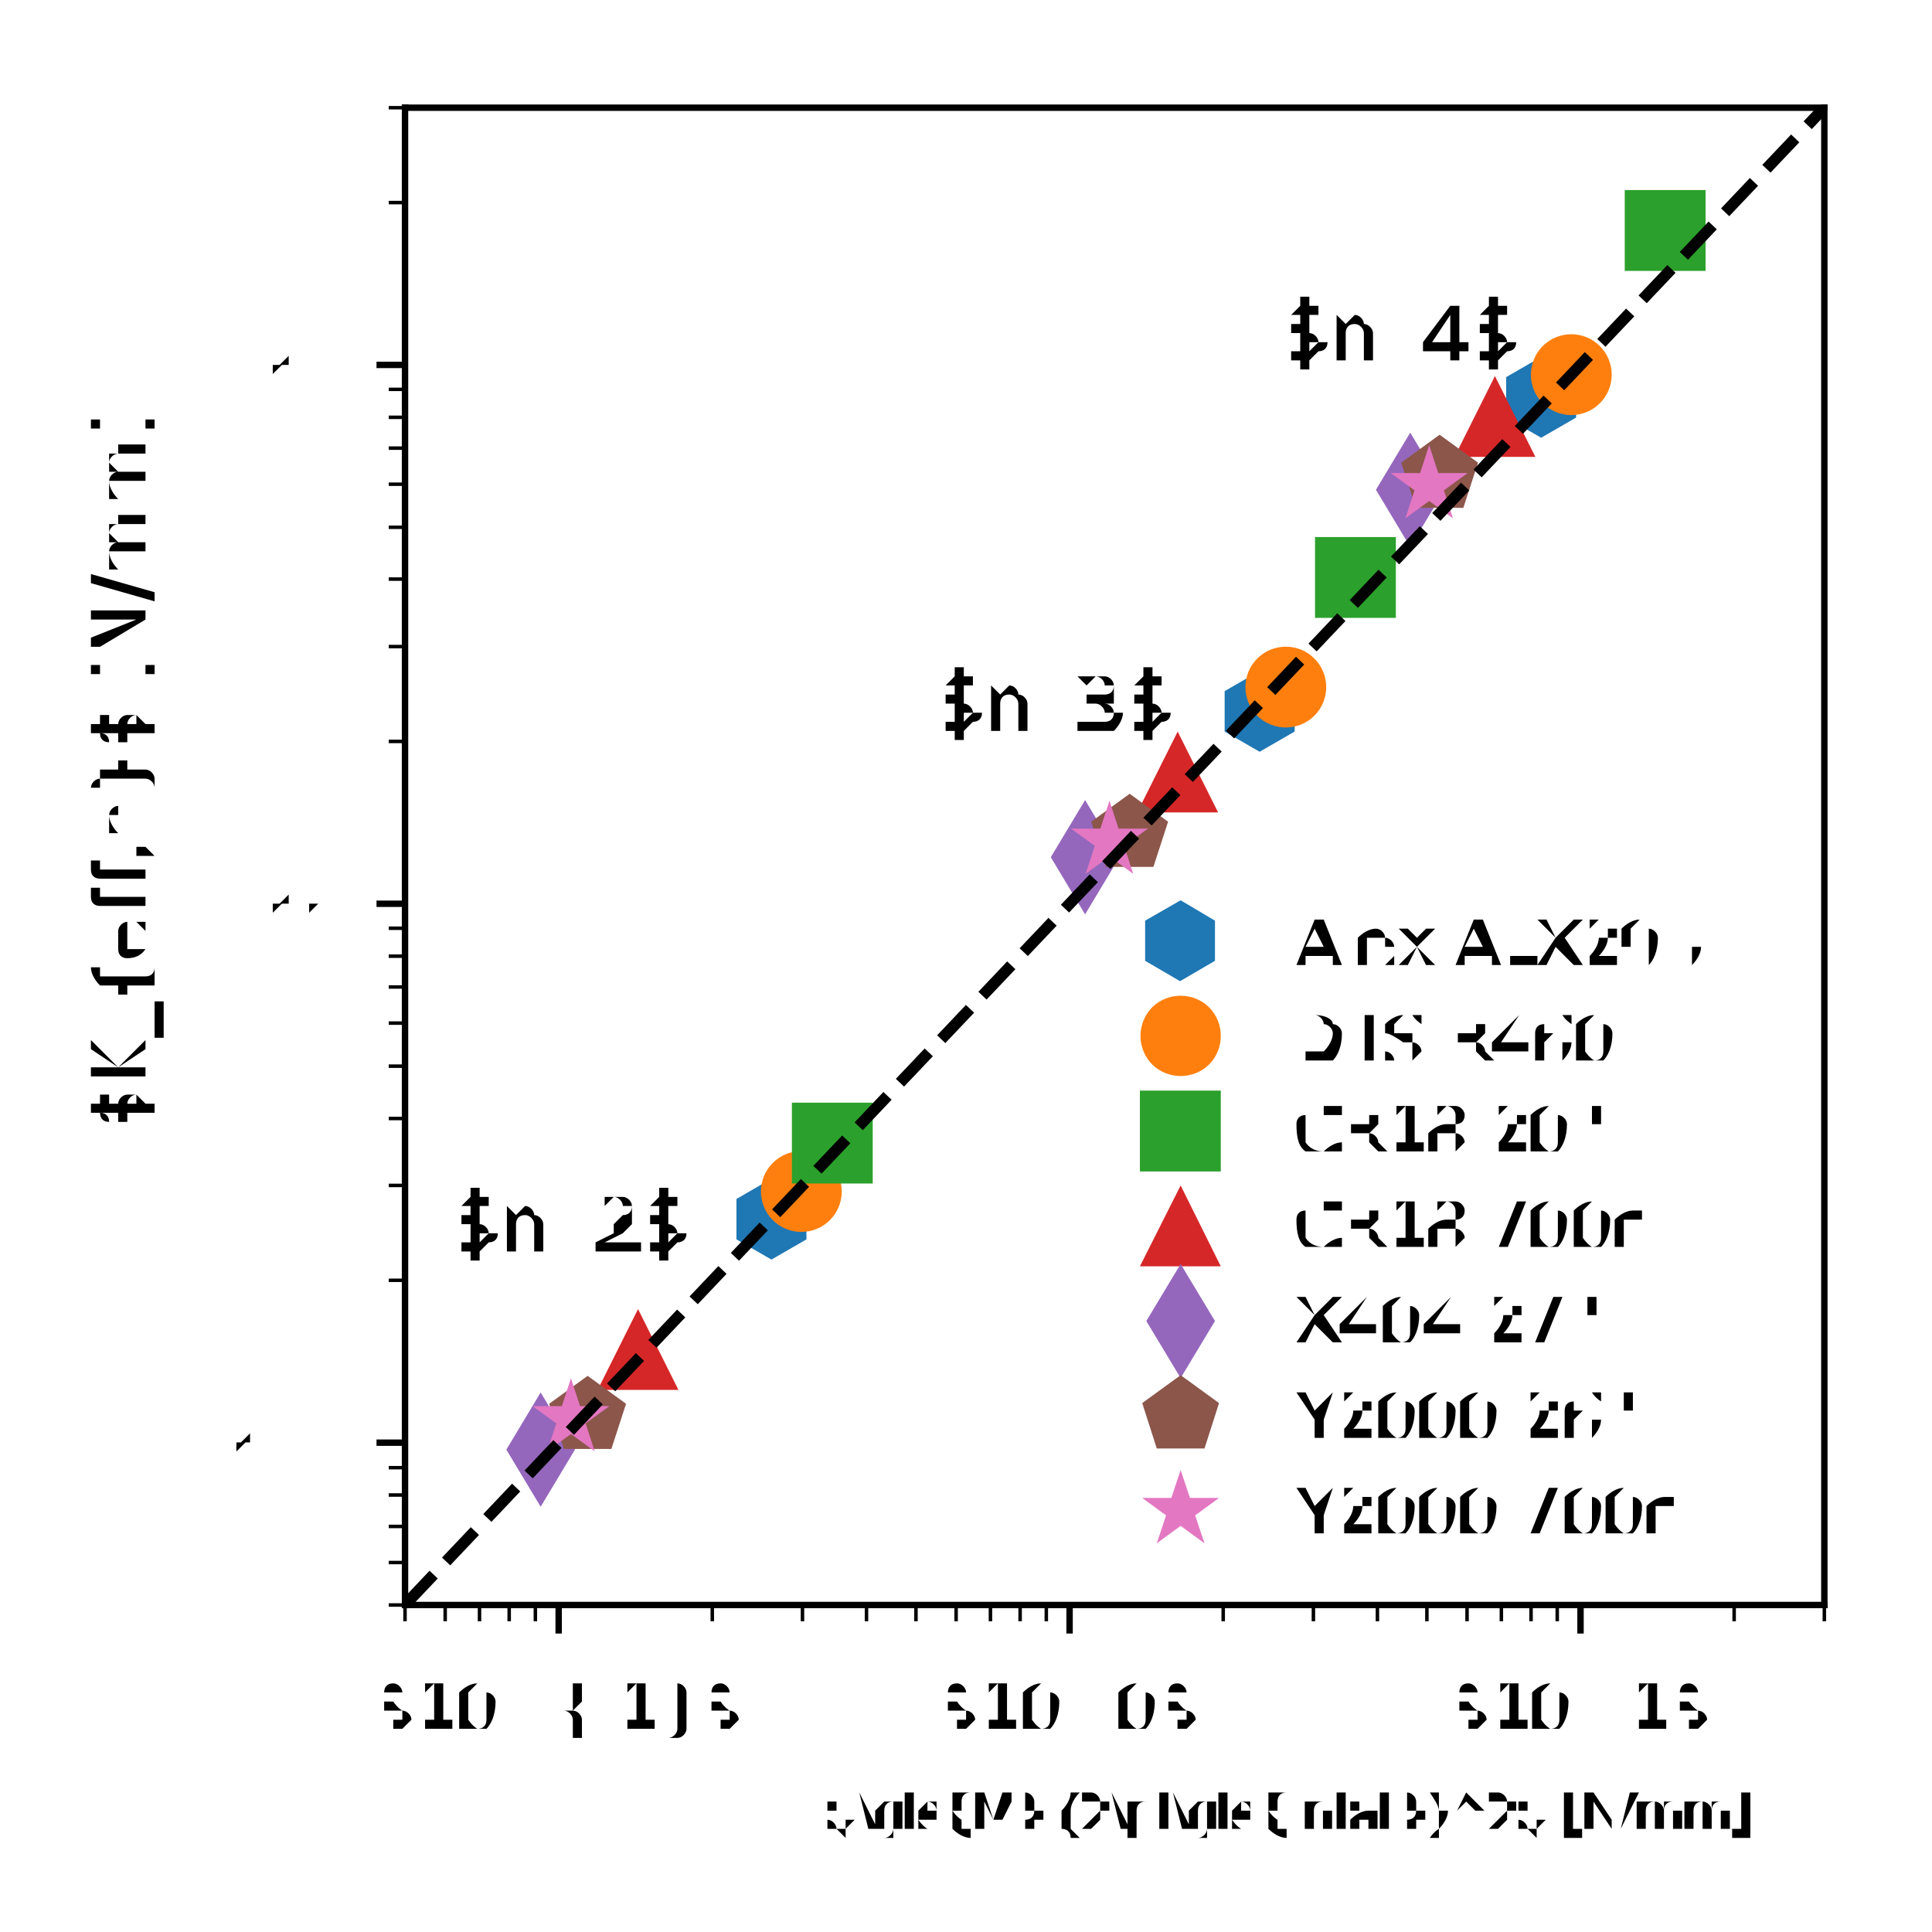
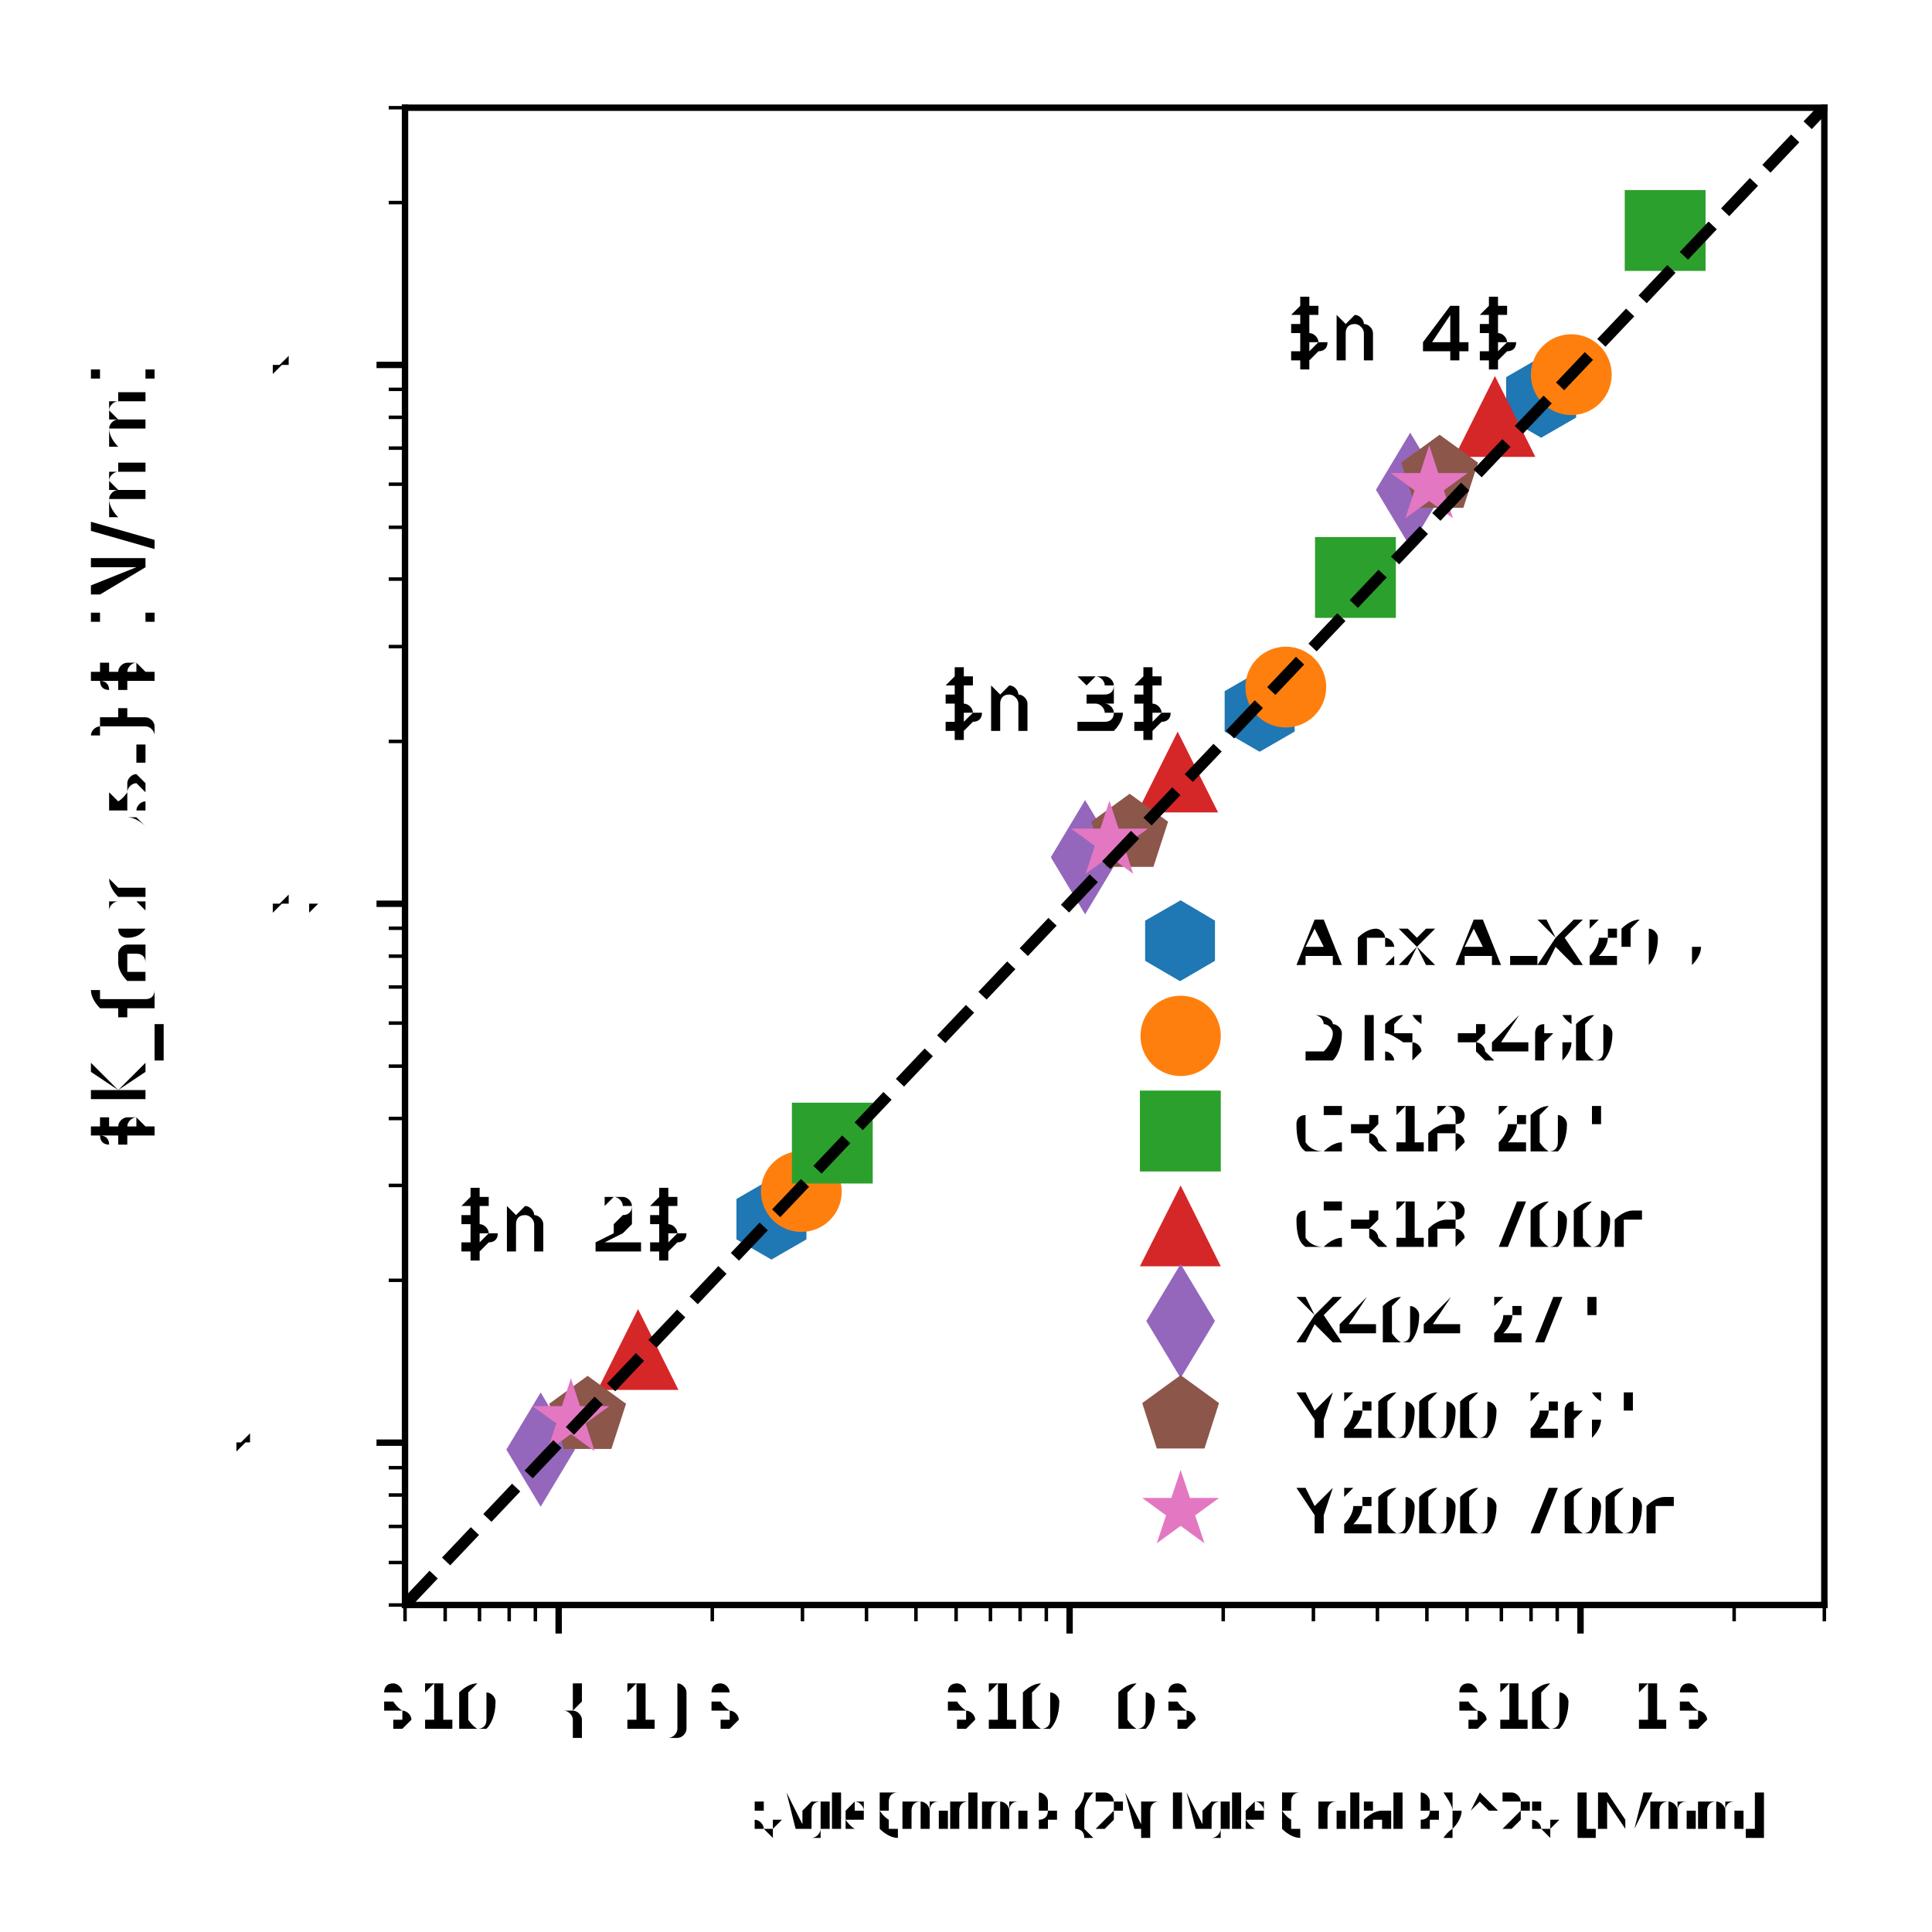
<svg xmlns="http://www.w3.org/2000/svg" width="3.32in" height="3.32in" viewBox="0 0 3.32 3.32" version="1.1" id="svg2969">
  <defs id="defs2963">
    <clipPath clipPathUnits="userSpaceOnUse" id="clipPath1582">
      <path d="M 50.09,40.46 H 225.72 V 225.72 H 50.09 Z" id="path1580" />
    </clipPath>
    <clipPath clipPathUnits="userSpaceOnUse" id="clipPath1538">
      <path d="M 50.09,40.46 H 225.72 V 225.72 H 50.09 Z" id="path1536" />
    </clipPath>
    <clipPath clipPathUnits="userSpaceOnUse" id="clipPath1548">
      <path d="M -4.755,-4.045 H 4.755 V 5 h -9.511 z" id="path1546" />
    </clipPath>
    <clipPath clipPathUnits="userSpaceOnUse" id="clipPath1560">
      <path d="M -4.755,-4.045 H 4.755 V 5 h -9.511 z" id="path1558" />
    </clipPath>
    <clipPath clipPathUnits="userSpaceOnUse" id="clipPath1572">
      <path d="M -4.755,-4.045 H 4.755 V 5 h -9.511 z" id="path1570" />
    </clipPath>
    <clipPath clipPathUnits="userSpaceOnUse" id="clipPath1494">
      <path d="M 50.09,40.46 H 225.72 V 225.72 H 50.09 Z" id="path1492" />
    </clipPath>
    <clipPath clipPathUnits="userSpaceOnUse" id="clipPath1504">
      <path d="M -4.755,-4.045 H 4.755 V 5 h -9.511 z" id="path1502" />
    </clipPath>
    <clipPath clipPathUnits="userSpaceOnUse" id="clipPath1516">
      <path d="M -4.755,-4.045 H 4.755 V 5 h -9.511 z" id="path1514" />
    </clipPath>
    <clipPath clipPathUnits="userSpaceOnUse" id="clipPath1528">
      <path d="M -4.755,-4.045 H 4.755 V 5 h -9.511 z" id="path1526" />
    </clipPath>
    <clipPath clipPathUnits="userSpaceOnUse" id="clipPath1450">
      <path d="M 50.09,40.46 H 225.72 V 225.72 H 50.09 Z" id="path1448" />
    </clipPath>
    <clipPath clipPathUnits="userSpaceOnUse" id="clipPath1460">
      <path d="M -4.243,-7.071 H 4.243 V 7.071 h -8.485 z" id="path1458" />
    </clipPath>
    <clipPath clipPathUnits="userSpaceOnUse" id="clipPath1472">
      <path d="M -4.243,-7.071 H 4.243 V 7.071 h -8.485 z" id="path1470" />
    </clipPath>
    <clipPath clipPathUnits="userSpaceOnUse" id="clipPath1484">
      <path d="M -4.243,-7.071 H 4.243 V 7.071 h -8.485 z" id="path1482" />
    </clipPath>
    <clipPath clipPathUnits="userSpaceOnUse" id="clipPath1406">
      <path d="M 50.09,40.46 H 225.72 V 225.72 H 50.09 Z" id="path1404" />
    </clipPath>
    <clipPath clipPathUnits="userSpaceOnUse" id="clipPath1416">
      <path d="M -5,-5 H 5 V 5 H -5 Z" id="path1414" />
    </clipPath>
    <clipPath clipPathUnits="userSpaceOnUse" id="clipPath1428">
      <path d="M -5,-5 H 5 V 5 H -5 Z" id="path1426" />
    </clipPath>
    <clipPath clipPathUnits="userSpaceOnUse" id="clipPath1440">
      <path d="M -5,-5 H 5 V 5 H -5 Z" id="path1438" />
    </clipPath>
    <clipPath clipPathUnits="userSpaceOnUse" id="clipPath1362">
      <path d="M 50.09,40.46 H 225.72 V 225.72 H 50.09 Z" id="path1360" />
    </clipPath>
    <clipPath clipPathUnits="userSpaceOnUse" id="clipPath1372">
      <path d="M -5,-5 H 5 V 5 H -5 Z" id="path1370" />
    </clipPath>
    <clipPath clipPathUnits="userSpaceOnUse" id="clipPath1384">
      <path d="M -5,-5 H 5 V 5 H -5 Z" id="path1382" />
    </clipPath>
    <clipPath clipPathUnits="userSpaceOnUse" id="clipPath1396">
      <path d="M -5,-5 H 5 V 5 H -5 Z" id="path1394" />
    </clipPath>
    <clipPath clipPathUnits="userSpaceOnUse" id="clipPath1318">
      <path d="M 50.09,40.46 H 225.72 V 225.72 H 50.09 Z" id="path1316" />
    </clipPath>
    <clipPath clipPathUnits="userSpaceOnUse" id="clipPath1328">
      <path d="M -5,-5 H 5 V 5 H -5 Z" id="path1326" />
    </clipPath>
    <clipPath clipPathUnits="userSpaceOnUse" id="clipPath1340">
      <path d="M -5,-5 H 5 V 5 H -5 Z" id="path1338" />
    </clipPath>
    <clipPath clipPathUnits="userSpaceOnUse" id="clipPath1352">
      <path d="M -5,-5 H 5 V 5 H -5 Z" id="path1350" />
    </clipPath>
    <clipPath clipPathUnits="userSpaceOnUse" id="clipPath1274">
      <path d="M 50.09,40.46 H 225.72 V 225.72 H 50.09 Z" id="path1272" />
    </clipPath>
    <clipPath clipPathUnits="userSpaceOnUse" id="clipPath1284">
      <path d="M -4.33,-5 H 4.33 V 5 h -8.66 z" id="path1282" />
    </clipPath>
    <clipPath clipPathUnits="userSpaceOnUse" id="clipPath1296">
      <path d="M -4.33,-5 H 4.33 V 5 h -8.66 z" id="path1294" />
    </clipPath>
    <clipPath clipPathUnits="userSpaceOnUse" id="clipPath1308">
      <path d="M -4.33,-5 H 4.33 V 5 h -8.66 z" id="path1306" />
    </clipPath>
  </defs>
  <g id="layer1" transform="translate(0,-8.372913)">
    <path d="M 0,11.693 H 3.32 V 8.373 H 0 Z" style="fill:#ffffff;fill-opacity:1;fill-rule:nonzero;stroke:none;stroke-width:0.014" id="path1128" />
    <path d="M 0.696,11.131 H 3.135 V 8.558 H 0.696 Z" style="fill:#ffffff;fill-opacity:1;fill-rule:nonzero;stroke:none;stroke-width:0.014" id="path1130" />
    <path d="m 0.96,11.131 v 0.049" style="fill:#000000;fill-opacity:1;fill-rule:nonzero;stroke:#000000;stroke-width:0.011;stroke-linecap:butt;stroke-linejoin:round;stroke-miterlimit:10;stroke-dasharray:none;stroke-opacity:1" id="path1132" />
    <text y="11.342" x="0.646" style="font-variant:normal;font-weight:normal;font-size:0.111px;font-family:DejaVuSans;-inkscape-font-specification:DejaVuSans;writing-mode:lr-tb;fill:#000000;fill-opacity:1;fill-rule:nonzero;stroke:none;stroke-width:0.014" id="text1136">
      <tspan style="stroke-width:0.014" x="0.646 0.716 0.787 0.858 0.951 1.022 1.062 1.132 1.203" y="11.342" id="tspan1134">$10^{-1}$</tspan>
    </text>
    <path d="m 1.838,11.131 v 0.049" style="fill:#000000;fill-opacity:1;fill-rule:nonzero;stroke:#000000;stroke-width:0.011;stroke-linecap:butt;stroke-linejoin:round;stroke-miterlimit:10;stroke-dasharray:none;stroke-opacity:1" id="path1138" />
    <text y="11.342" x="1.615" style="font-variant:normal;font-weight:normal;font-size:0.111px;font-family:DejaVuSans;-inkscape-font-specification:DejaVuSans;writing-mode:lr-tb;fill:#000000;fill-opacity:1;fill-rule:nonzero;stroke:none;stroke-width:0.014" id="text1142">
      <tspan style="stroke-width:0.014" x="1.615 1.685 1.756 1.827 1.92 1.99" y="11.342" id="tspan1140">$10^0$</tspan>
    </text>
    <path d="m 2.716,11.131 v 0.049" style="fill:#000000;fill-opacity:1;fill-rule:nonzero;stroke:#000000;stroke-width:0.011;stroke-linecap:butt;stroke-linejoin:round;stroke-miterlimit:10;stroke-dasharray:none;stroke-opacity:1" id="path1144" />
    <text y="11.342" x="2.493" style="font-variant:normal;font-weight:normal;font-size:0.111px;font-family:DejaVuSans;-inkscape-font-specification:DejaVuSans;writing-mode:lr-tb;fill:#000000;fill-opacity:1;fill-rule:nonzero;stroke:none;stroke-width:0.014" id="text1148">
      <tspan style="stroke-width:0.014" x="2.493 2.563 2.634 2.705 2.798 2.868" y="11.342" id="tspan1146">$10^1$</tspan>
    </text>
    <path d="m 0.696,11.131 v 0.028" style="fill:#000000;fill-opacity:1;fill-rule:nonzero;stroke:#000000;stroke-width:0.006;stroke-linecap:butt;stroke-linejoin:round;stroke-miterlimit:10;stroke-dasharray:none;stroke-opacity:1" id="path1150" />
    <path d="m 0.765,11.131 v 0.028" style="fill:#000000;fill-opacity:1;fill-rule:nonzero;stroke:#000000;stroke-width:0.006;stroke-linecap:butt;stroke-linejoin:round;stroke-miterlimit:10;stroke-dasharray:none;stroke-opacity:1" id="path1152" />
    <path d="m 0.824,11.131 v 0.028" style="fill:#000000;fill-opacity:1;fill-rule:nonzero;stroke:#000000;stroke-width:0.006;stroke-linecap:butt;stroke-linejoin:round;stroke-miterlimit:10;stroke-dasharray:none;stroke-opacity:1" id="path1154" />
    <path d="m 0.875,11.131 v 0.028" style="fill:#000000;fill-opacity:1;fill-rule:nonzero;stroke:#000000;stroke-width:0.006;stroke-linecap:butt;stroke-linejoin:round;stroke-miterlimit:10;stroke-dasharray:none;stroke-opacity:1" id="path1156" />
    <path d="m 0.92,11.131 v 0.028" style="fill:#000000;fill-opacity:1;fill-rule:nonzero;stroke:#000000;stroke-width:0.006;stroke-linecap:butt;stroke-linejoin:round;stroke-miterlimit:10;stroke-dasharray:none;stroke-opacity:1" id="path1158" />
    <path d="m 1.224,11.131 v 0.028" style="fill:#000000;fill-opacity:1;fill-rule:nonzero;stroke:#000000;stroke-width:0.006;stroke-linecap:butt;stroke-linejoin:round;stroke-miterlimit:10;stroke-dasharray:none;stroke-opacity:1" id="path1160" />
    <path d="m 1.379,11.131 v 0.028" style="fill:#000000;fill-opacity:1;fill-rule:nonzero;stroke:#000000;stroke-width:0.006;stroke-linecap:butt;stroke-linejoin:round;stroke-miterlimit:10;stroke-dasharray:none;stroke-opacity:1" id="path1162" />
    <path d="m 1.489,11.131 v 0.028" style="fill:#000000;fill-opacity:1;fill-rule:nonzero;stroke:#000000;stroke-width:0.006;stroke-linecap:butt;stroke-linejoin:round;stroke-miterlimit:10;stroke-dasharray:none;stroke-opacity:1" id="path1164" />
    <path d="m 1.574,11.131 v 0.028" style="fill:#000000;fill-opacity:1;fill-rule:nonzero;stroke:#000000;stroke-width:0.006;stroke-linecap:butt;stroke-linejoin:round;stroke-miterlimit:10;stroke-dasharray:none;stroke-opacity:1" id="path1166" />
    <path d="m 1.643,11.131 v 0.028" style="fill:#000000;fill-opacity:1;fill-rule:nonzero;stroke:#000000;stroke-width:0.006;stroke-linecap:butt;stroke-linejoin:round;stroke-miterlimit:10;stroke-dasharray:none;stroke-opacity:1" id="path1168" />
    <path d="m 1.702,11.131 v 0.028" style="fill:#000000;fill-opacity:1;fill-rule:nonzero;stroke:#000000;stroke-width:0.006;stroke-linecap:butt;stroke-linejoin:round;stroke-miterlimit:10;stroke-dasharray:none;stroke-opacity:1" id="path1170" />
    <path d="m 1.753,11.131 v 0.028" style="fill:#000000;fill-opacity:1;fill-rule:nonzero;stroke:#000000;stroke-width:0.006;stroke-linecap:butt;stroke-linejoin:round;stroke-miterlimit:10;stroke-dasharray:none;stroke-opacity:1" id="path1172" />
    <path d="m 1.798,11.131 v 0.028" style="fill:#000000;fill-opacity:1;fill-rule:nonzero;stroke:#000000;stroke-width:0.006;stroke-linecap:butt;stroke-linejoin:round;stroke-miterlimit:10;stroke-dasharray:none;stroke-opacity:1" id="path1174" />
    <path d="m 2.102,11.131 v 0.028" style="fill:#000000;fill-opacity:1;fill-rule:nonzero;stroke:#000000;stroke-width:0.006;stroke-linecap:butt;stroke-linejoin:round;stroke-miterlimit:10;stroke-dasharray:none;stroke-opacity:1" id="path1176" />
    <path d="m 2.257,11.131 v 0.028" style="fill:#000000;fill-opacity:1;fill-rule:nonzero;stroke:#000000;stroke-width:0.006;stroke-linecap:butt;stroke-linejoin:round;stroke-miterlimit:10;stroke-dasharray:none;stroke-opacity:1" id="path1178" />
    <path d="m 2.367,11.131 v 0.028" style="fill:#000000;fill-opacity:1;fill-rule:nonzero;stroke:#000000;stroke-width:0.006;stroke-linecap:butt;stroke-linejoin:round;stroke-miterlimit:10;stroke-dasharray:none;stroke-opacity:1" id="path1180" />
    <path d="m 2.452,11.131 v 0.028" style="fill:#000000;fill-opacity:1;fill-rule:nonzero;stroke:#000000;stroke-width:0.006;stroke-linecap:butt;stroke-linejoin:round;stroke-miterlimit:10;stroke-dasharray:none;stroke-opacity:1" id="path1182" />
    <path d="m 2.521,11.131 v 0.028" style="fill:#000000;fill-opacity:1;fill-rule:nonzero;stroke:#000000;stroke-width:0.006;stroke-linecap:butt;stroke-linejoin:round;stroke-miterlimit:10;stroke-dasharray:none;stroke-opacity:1" id="path1184" />
    <path d="m 2.58,11.131 v 0.028" style="fill:#000000;fill-opacity:1;fill-rule:nonzero;stroke:#000000;stroke-width:0.006;stroke-linecap:butt;stroke-linejoin:round;stroke-miterlimit:10;stroke-dasharray:none;stroke-opacity:1" id="path1186" />
    <path d="m 2.631,11.131 v 0.028" style="fill:#000000;fill-opacity:1;fill-rule:nonzero;stroke:#000000;stroke-width:0.006;stroke-linecap:butt;stroke-linejoin:round;stroke-miterlimit:10;stroke-dasharray:none;stroke-opacity:1" id="path1188" />
    <path d="m 2.676,11.131 v 0.028" style="fill:#000000;fill-opacity:1;fill-rule:nonzero;stroke:#000000;stroke-width:0.006;stroke-linecap:butt;stroke-linejoin:round;stroke-miterlimit:10;stroke-dasharray:none;stroke-opacity:1" id="path1190" />
    <path d="m 2.98,11.131 v 0.028" style="fill:#000000;fill-opacity:1;fill-rule:nonzero;stroke:#000000;stroke-width:0.006;stroke-linecap:butt;stroke-linejoin:round;stroke-miterlimit:10;stroke-dasharray:none;stroke-opacity:1" id="path1192" />
    <path d="m 3.135,11.131 v 0.028" style="fill:#000000;fill-opacity:1;fill-rule:nonzero;stroke:#000000;stroke-width:0.006;stroke-linecap:butt;stroke-linejoin:round;stroke-miterlimit:10;stroke-dasharray:none;stroke-opacity:1" id="path1194" />
-     <text y="11.513" x="1.421" style="font-style:normal;font-variant:normal;font-weight:normal;font-stretch:normal;font-size:0.083px;font-family:DejaVuSans;-inkscape-font-specification:'DejaVuSans, Normal';font-variant-ligatures:normal;font-variant-caps:normal;font-variant-numeric:normal;font-feature-settings:normal;text-align:start;writing-mode:lr;text-anchor:start;fill:#000000;fill-opacity:1;fill-rule:nonzero;stroke:none;stroke-width:0.014;" id="text1198">
-       <tspan id="tspan1073" x="1.421" y="11.513">$\gls{M} (2\pi\gls{fnlat})^2$ [N/mm]</tspan>
+     <text y="11.513" x="1.296" style="font-style:normal;font-variant:normal;font-weight:normal;font-stretch:normal;font-size:0.083px;font-family:DejaVuSans;-inkscape-font-specification:'DejaVuSans, Normal';font-variant-ligatures:normal;font-variant-caps:normal;font-variant-numeric:normal;font-feature-settings:normal;text-align:start;writing-mode:lr-tb;text-anchor:start;fill:#000000;fill-opacity:1;fill-rule:nonzero;stroke:none;stroke-width:0.014" id="text1198">
+       <tspan id="tspan1073" x="1.296" y="11.513">$\gls{mrim} (2\pi\gls{fnlat})^2$ [N/mm]</tspan>
    </text>
    <path d="M 0.696,10.852 H 0.647" style="fill:#000000;fill-opacity:1;fill-rule:nonzero;stroke:#000000;stroke-width:0.011;stroke-linecap:butt;stroke-linejoin:round;stroke-miterlimit:10;stroke-dasharray:none;stroke-opacity:1" id="path1200" />
    <text y="10.868" x="0.334" style="font-variant:normal;font-weight:normal;font-size:0.042px;font-family:DejaVuSans;-inkscape-font-specification:DejaVuSans;writing-mode:lr-tb;fill:#000000;fill-opacity:1;fill-rule:nonzero;stroke:none;stroke-width:0.014" id="text1204">
      <tspan style="stroke-width:0.014" x="0.334 0.361 0.387 0.414 0.448 0.475 0.49 0.517 0.543" y="10.868" id="tspan1202">$10^{-1}$</tspan>
    </text>
    <path d="M 0.696,9.926 H 0.647" style="fill:#000000;fill-opacity:1;fill-rule:nonzero;stroke:#000000;stroke-width:0.011;stroke-linecap:butt;stroke-linejoin:round;stroke-miterlimit:10;stroke-dasharray:none;stroke-opacity:1" id="path1206" />
    <text y="9.942" x="0.402" style="font-variant:normal;font-weight:normal;font-size:0.042px;font-family:DejaVuSans;-inkscape-font-specification:DejaVuSans;writing-mode:lr-tb;fill:#000000;fill-opacity:1;fill-rule:nonzero;stroke:none;stroke-width:0.014" id="text1210">
      <tspan style="stroke-width:0.014" x="0.402 0.428 0.455 0.481 0.516 0.543" y="9.942" id="tspan1208">$10^0$</tspan>
    </text>
    <path d="M 0.696,9 H 0.647" style="fill:#000000;fill-opacity:1;fill-rule:nonzero;stroke:#000000;stroke-width:0.011;stroke-linecap:butt;stroke-linejoin:round;stroke-miterlimit:10;stroke-dasharray:none;stroke-opacity:1" id="path1212" />
    <text y="9.016" x="0.402" style="font-variant:normal;font-weight:normal;font-size:0.042px;font-family:DejaVuSans;-inkscape-font-specification:DejaVuSans;writing-mode:lr-tb;fill:#000000;fill-opacity:1;fill-rule:nonzero;stroke:none;stroke-width:0.014" id="text1216">
      <tspan style="stroke-width:0.014" x="0.402 0.428 0.455 0.481 0.516 0.543" y="9.016" id="tspan1214">$10^1$</tspan>
    </text>
    <path d="M 0.696,11.131 H 0.668" style="fill:#000000;fill-opacity:1;fill-rule:nonzero;stroke:#000000;stroke-width:0.006;stroke-linecap:butt;stroke-linejoin:round;stroke-miterlimit:10;stroke-dasharray:none;stroke-opacity:1" id="path1218" />
    <path d="M 0.696,11.058 H 0.668" style="fill:#000000;fill-opacity:1;fill-rule:nonzero;stroke:#000000;stroke-width:0.006;stroke-linecap:butt;stroke-linejoin:round;stroke-miterlimit:10;stroke-dasharray:none;stroke-opacity:1" id="path1220" />
    <path d="M 0.696,10.996 H 0.668" style="fill:#000000;fill-opacity:1;fill-rule:nonzero;stroke:#000000;stroke-width:0.006;stroke-linecap:butt;stroke-linejoin:round;stroke-miterlimit:10;stroke-dasharray:none;stroke-opacity:1" id="path1222" />
    <path d="M 0.696,10.942 H 0.668" style="fill:#000000;fill-opacity:1;fill-rule:nonzero;stroke:#000000;stroke-width:0.006;stroke-linecap:butt;stroke-linejoin:round;stroke-miterlimit:10;stroke-dasharray:none;stroke-opacity:1" id="path1224" />
    <path d="M 0.696,10.895 H 0.668" style="fill:#000000;fill-opacity:1;fill-rule:nonzero;stroke:#000000;stroke-width:0.006;stroke-linecap:butt;stroke-linejoin:round;stroke-miterlimit:10;stroke-dasharray:none;stroke-opacity:1" id="path1226" />
    <path d="M 0.696,10.573 H 0.668" style="fill:#000000;fill-opacity:1;fill-rule:nonzero;stroke:#000000;stroke-width:0.006;stroke-linecap:butt;stroke-linejoin:round;stroke-miterlimit:10;stroke-dasharray:none;stroke-opacity:1" id="path1228" />
    <path d="M 0.696,10.41 H 0.668" style="fill:#000000;fill-opacity:1;fill-rule:nonzero;stroke:#000000;stroke-width:0.006;stroke-linecap:butt;stroke-linejoin:round;stroke-miterlimit:10;stroke-dasharray:none;stroke-opacity:1" id="path1230" />
    <path d="M 0.696,10.295 H 0.668" style="fill:#000000;fill-opacity:1;fill-rule:nonzero;stroke:#000000;stroke-width:0.006;stroke-linecap:butt;stroke-linejoin:round;stroke-miterlimit:10;stroke-dasharray:none;stroke-opacity:1" id="path1232" />
    <path d="M 0.696,10.205 H 0.668" style="fill:#000000;fill-opacity:1;fill-rule:nonzero;stroke:#000000;stroke-width:0.006;stroke-linecap:butt;stroke-linejoin:round;stroke-miterlimit:10;stroke-dasharray:none;stroke-opacity:1" id="path1234" />
    <path d="M 0.696,10.131 H 0.668" style="fill:#000000;fill-opacity:1;fill-rule:nonzero;stroke:#000000;stroke-width:0.006;stroke-linecap:butt;stroke-linejoin:round;stroke-miterlimit:10;stroke-dasharray:none;stroke-opacity:1" id="path1236" />
    <path d="M 0.696,10.069 H 0.668" style="fill:#000000;fill-opacity:1;fill-rule:nonzero;stroke:#000000;stroke-width:0.006;stroke-linecap:butt;stroke-linejoin:round;stroke-miterlimit:10;stroke-dasharray:none;stroke-opacity:1" id="path1238" />
    <path d="M 0.696,10.016 H 0.668" style="fill:#000000;fill-opacity:1;fill-rule:nonzero;stroke:#000000;stroke-width:0.006;stroke-linecap:butt;stroke-linejoin:round;stroke-miterlimit:10;stroke-dasharray:none;stroke-opacity:1" id="path1240" />
    <path d="M 0.696,9.968 H 0.668" style="fill:#000000;fill-opacity:1;fill-rule:nonzero;stroke:#000000;stroke-width:0.006;stroke-linecap:butt;stroke-linejoin:round;stroke-miterlimit:10;stroke-dasharray:none;stroke-opacity:1" id="path1242" />
    <path d="M 0.696,9.647 H 0.668" style="fill:#000000;fill-opacity:1;fill-rule:nonzero;stroke:#000000;stroke-width:0.006;stroke-linecap:butt;stroke-linejoin:round;stroke-miterlimit:10;stroke-dasharray:none;stroke-opacity:1" id="path1244" />
    <path d="M 0.696,9.484 H 0.668" style="fill:#000000;fill-opacity:1;fill-rule:nonzero;stroke:#000000;stroke-width:0.006;stroke-linecap:butt;stroke-linejoin:round;stroke-miterlimit:10;stroke-dasharray:none;stroke-opacity:1" id="path1246" />
    <path d="M 0.696,9.368 H 0.668" style="fill:#000000;fill-opacity:1;fill-rule:nonzero;stroke:#000000;stroke-width:0.006;stroke-linecap:butt;stroke-linejoin:round;stroke-miterlimit:10;stroke-dasharray:none;stroke-opacity:1" id="path1248" />
    <path d="M 0.696,9.279 H 0.668" style="fill:#000000;fill-opacity:1;fill-rule:nonzero;stroke:#000000;stroke-width:0.006;stroke-linecap:butt;stroke-linejoin:round;stroke-miterlimit:10;stroke-dasharray:none;stroke-opacity:1" id="path1250" />
    <path d="M 0.696,9.205 H 0.668" style="fill:#000000;fill-opacity:1;fill-rule:nonzero;stroke:#000000;stroke-width:0.006;stroke-linecap:butt;stroke-linejoin:round;stroke-miterlimit:10;stroke-dasharray:none;stroke-opacity:1" id="path1252" />
    <path d="M 0.696,9.143 H 0.668" style="fill:#000000;fill-opacity:1;fill-rule:nonzero;stroke:#000000;stroke-width:0.006;stroke-linecap:butt;stroke-linejoin:round;stroke-miterlimit:10;stroke-dasharray:none;stroke-opacity:1" id="path1254" />
    <path d="M 0.696,9.09 H 0.668" style="fill:#000000;fill-opacity:1;fill-rule:nonzero;stroke:#000000;stroke-width:0.006;stroke-linecap:butt;stroke-linejoin:round;stroke-miterlimit:10;stroke-dasharray:none;stroke-opacity:1" id="path1256" />
    <path d="M 0.696,9.042 H 0.668" style="fill:#000000;fill-opacity:1;fill-rule:nonzero;stroke:#000000;stroke-width:0.006;stroke-linecap:butt;stroke-linejoin:round;stroke-miterlimit:10;stroke-dasharray:none;stroke-opacity:1" id="path1258" />
    <path d="M 0.696,8.721 H 0.668" style="fill:#000000;fill-opacity:1;fill-rule:nonzero;stroke:#000000;stroke-width:0.006;stroke-linecap:butt;stroke-linejoin:round;stroke-miterlimit:10;stroke-dasharray:none;stroke-opacity:1" id="path1260" />
    <path d="M 0.696,8.558 H 0.668" style="fill:#000000;fill-opacity:1;fill-rule:nonzero;stroke:#000000;stroke-width:0.006;stroke-linecap:butt;stroke-linejoin:round;stroke-miterlimit:10;stroke-dasharray:none;stroke-opacity:1" id="path1262" />
-     <text y="0.25" x="-10.316" transform="rotate(-90)" style="font-variant:normal;font-weight:normal;font-size:0.122px;font-family:DejaVuSans;-inkscape-font-specification:DejaVuSans;writing-mode:lr-tb;fill:#000000;fill-opacity:1;fill-rule:nonzero;stroke:none;stroke-width:0.014" id="text1266">
-       <tspan style="stroke-width:0.014" x="-10.316 -10.238 -10.158 -10.097 -10.019 -9.944 -9.901 -9.858 -9.819 -9.741 -9.664 -9.586 -9.547 -9.499 -9.408 -9.367 -9.248 -9.129" y="0.25" id="tspan1264">$K_{eff,n}$ [N/mm]</tspan>
+     <text y="0.25" x="-10.357" transform="rotate(-90)" style="font-style:normal;font-variant:normal;font-weight:normal;font-stretch:normal;font-size:0.122px;font-family:DejaVuSans;-inkscape-font-specification:'DejaVuSans, Normal';font-variant-ligatures:normal;font-variant-caps:normal;font-variant-numeric:normal;font-feature-settings:normal;text-align:start;writing-mode:lr-tb;text-anchor:start;fill:#000000;fill-opacity:1;fill-rule:nonzero;stroke:none;stroke-width:0.014" id="text1266">
+       <tspan id="tspan1075" x="-10.357" y="0.25">$K_{acoust}$ [N/mm]</tspan>
    </text>
    <g transform="matrix(0.01388889,0,0,-0.01388889,0,11.69291)" id="g1268">
      <g id="g1270" clip-path="url(#clipPath1274)">
        <g id="g1276" transform="translate(95.44834,88.19609)">
          <g id="g1278">
            <g id="g1280" clip-path="url(#clipPath1284)">
              <path d="M 0,5 -4.33,2.5 v -5 L 0,-5 4.33,-2.5 v 5 z" style="fill:#1f77b4;fill-opacity:1;fill-rule:nonzero;stroke:none" id="path1286" />
            </g>
          </g>
          <g id="g1288" transform="translate(60.40267,62.83123)">
            <g id="g1290">
              <g id="g1292" clip-path="url(#clipPath1296)">
                <path d="M 0,5 -4.33,2.5 v -5 L 0,-5 4.33,-2.5 v 5 z" style="fill:#1f77b4;fill-opacity:1;fill-rule:nonzero;stroke:none" id="path1298" />
              </g>
            </g>
            <g id="g1300" transform="translate(34.8304,38.85214)">
              <g id="g1302">
                <g id="g1304" clip-path="url(#clipPath1308)">
                  <path d="M 0,5 -4.33,2.5 v -5 L 0,-5 4.33,-2.5 v 5 z" style="fill:#1f77b4;fill-opacity:1;fill-rule:nonzero;stroke:none" id="path1310" />
                </g>
              </g>
            </g>
          </g>
        </g>
      </g>
    </g>
    <g transform="matrix(0.01388889,0,0,-0.01388889,0,11.69291)" id="g1312">
      <g id="g1314" clip-path="url(#clipPath1318)">
        <g id="g1320" transform="translate(99.14692,91.61688)">
          <g id="g1322">
            <g id="g1324" clip-path="url(#clipPath1328)">
              <path d="m 0,-5 c 1.326,0 2.598,0.527 3.536,1.464 C 4.473,-2.598 5,-1.326 5,0 5,1.326 4.473,2.598 3.536,3.536 2.598,4.473 1.326,5 0,5 -1.326,5 -2.598,4.473 -3.536,3.536 -4.473,2.598 -5,1.326 -5,0 -5,-1.326 -4.473,-2.598 -3.536,-3.536 -2.598,-4.473 -1.326,-5 0,-5 Z" style="fill:#ff7f0e;fill-opacity:1;fill-rule:nonzero;stroke:none" id="path1330" />
            </g>
          </g>
          <g id="g1332" transform="translate(59.94262,62.41078)">
            <g id="g1334">
              <g id="g1336" clip-path="url(#clipPath1340)">
                <path d="m 0,-5 c 1.326,0 2.598,0.527 3.536,1.464 C 4.473,-2.598 5,-1.326 5,0 5,1.326 4.473,2.598 3.536,3.536 2.598,4.473 1.326,5 0,5 -1.326,5 -2.598,4.473 -3.536,3.536 -4.473,2.598 -5,1.326 -5,0 -5,-1.326 -4.473,-2.598 -3.536,-3.536 -2.598,-4.473 -1.326,-5 0,-5 Z" style="fill:#ff7f0e;fill-opacity:1;fill-rule:nonzero;stroke:none" id="path1342" />
              </g>
            </g>
            <g id="g1344" transform="translate(35.3218,38.65712)">
              <g id="g1346">
                <g id="g1348" clip-path="url(#clipPath1352)">
                  <path d="m 0,-5 c 1.326,0 2.598,0.527 3.536,1.464 C 4.473,-2.598 5,-1.326 5,0 5,1.326 4.473,2.598 3.536,3.536 2.598,4.473 1.326,5 0,5 -1.326,5 -2.598,4.473 -3.536,3.536 -4.473,2.598 -5,1.326 -5,0 -5,-1.326 -4.473,-2.598 -3.536,-3.536 -2.598,-4.473 -1.326,-5 0,-5 Z" style="fill:#ff7f0e;fill-opacity:1;fill-rule:nonzero;stroke:none" id="path1354" />
                </g>
              </g>
            </g>
          </g>
        </g>
      </g>
    </g>
    <g transform="matrix(0.01388889,0,0,-0.01388889,0,11.69291)" id="g1356">
      <g id="g1358" clip-path="url(#clipPath1362)">
        <g id="g1364" transform="translate(102.9791,97.60783)">
          <g id="g1366">
            <g id="g1368" clip-path="url(#clipPath1372)">
              <path d="M -5,-5 H 5 V 5 H -5 Z" style="fill:#2ca02c;fill-opacity:1;fill-rule:nonzero;stroke:none" id="path1374" />
            </g>
          </g>
          <g id="g1376" transform="translate(64.72456,69.98578)">
            <g id="g1378">
              <g id="g1380" clip-path="url(#clipPath1384)">
                <path d="M -5,-5 H 5 V 5 H -5 Z" style="fill:#2ca02c;fill-opacity:1;fill-rule:nonzero;stroke:none" id="path1386" />
              </g>
            </g>
            <g id="g1388" transform="translate(38.32052,42.93084)">
              <g id="g1390">
                <g id="g1392" clip-path="url(#clipPath1396)">
                  <path d="M -5,-5 H 5 V 5 H -5 Z" style="fill:#2ca02c;fill-opacity:1;fill-rule:nonzero;stroke:none" id="path1398" />
                </g>
              </g>
            </g>
          </g>
        </g>
      </g>
    </g>
    <g transform="matrix(0.01388889,0,0,-0.01388889,0,11.69291)" id="g1400">
      <g id="g1402" clip-path="url(#clipPath1406)">
        <g id="g1408" transform="translate(78.94276,72.07274)">
          <g id="g1410">
            <g id="g1412" clip-path="url(#clipPath1416)">
              <path d="M 0,5 -5,-5 H 5 Z" style="fill:#d62728;fill-opacity:1;fill-rule:nonzero;stroke:none" id="path1418" />
            </g>
          </g>
          <g id="g1420" transform="translate(66.76538,71.45221)">
            <g id="g1422">
              <g id="g1424" clip-path="url(#clipPath1428)">
                <path d="M 0,5 -5,-5 H 5 Z" style="fill:#d62728;fill-opacity:1;fill-rule:nonzero;stroke:none" id="path1430" />
              </g>
            </g>
            <g id="g1432" transform="translate(39.25517,43.9892)">
              <g id="g1434">
                <g id="g1436" clip-path="url(#clipPath1440)">
                  <path d="M 0,5 -5,-5 H 5 Z" style="fill:#d62728;fill-opacity:1;fill-rule:nonzero;stroke:none" id="path1442" />
                </g>
              </g>
            </g>
          </g>
        </g>
      </g>
    </g>
    <g transform="matrix(0.01388889,0,0,-0.01388889,0,11.69291)" id="g1444">
      <g id="g1446" clip-path="url(#clipPath1450)">
        <g id="g1452" transform="translate(66.89331,59.68414)">
          <g id="g1454">
            <g id="g1456" clip-path="url(#clipPath1460)">
              <path d="M 0,-7.071 4.243,0 0,7.071 -4.243,0 Z" style="fill:#9467bd;fill-opacity:1;fill-rule:nonzero;stroke:none" id="path1462" />
            </g>
          </g>
          <g id="g1464" transform="translate(67.36157,73.29591)">
            <g id="g1466">
              <g id="g1468" clip-path="url(#clipPath1472)">
                <path d="M 0,-7.071 4.243,0 0,7.071 -4.243,0 Z" style="fill:#9467bd;fill-opacity:1;fill-rule:nonzero;stroke:none" id="path1474" />
              </g>
            </g>
            <g id="g1476" transform="translate(40.22863,45.46103)">
              <g id="g1478">
                <g id="g1480" clip-path="url(#clipPath1484)">
                  <path d="M 0,-7.071 4.243,0 0,7.071 -4.243,0 Z" style="fill:#9467bd;fill-opacity:1;fill-rule:nonzero;stroke:none" id="path1486" />
                </g>
              </g>
            </g>
          </g>
        </g>
      </g>
    </g>
    <g transform="matrix(0.01388889,0,0,-0.01388889,0,11.69291)" id="g1488">
      <g id="g1490" clip-path="url(#clipPath1494)">
        <g id="g1496" transform="translate(72.7056,63.81098)">
          <g id="g1498">
            <g id="g1500" clip-path="url(#clipPath1504)">
              <path d="m 0,5 -4.755,-3.455 1.816,-5.59 h 5.878 l 1.816,5.59 z" style="fill:#8c564b;fill-opacity:1;fill-rule:nonzero;stroke:none" id="path1506" />
            </g>
          </g>
          <g id="g1508" transform="translate(67.06298,72.01809)">
            <g id="g1510">
              <g id="g1512" clip-path="url(#clipPath1516)">
                <path d="m 0,5 -4.755,-3.455 1.816,-5.59 h 5.878 l 1.816,5.59 z" style="fill:#8c564b;fill-opacity:1;fill-rule:nonzero;stroke:none" id="path1518" />
              </g>
            </g>
            <g id="g1520" transform="translate(38.3491,44.42322)">
              <g id="g1522">
                <g id="g1524" clip-path="url(#clipPath1528)">
                  <path d="m 0,5 -4.755,-3.455 1.816,-5.59 h 5.878 l 1.816,5.59 z" style="fill:#8c564b;fill-opacity:1;fill-rule:nonzero;stroke:none" id="path1530" />
                </g>
              </g>
            </g>
          </g>
        </g>
      </g>
    </g>
    <g transform="matrix(0.01388889,0,0,-0.01388889,0,11.69291)" id="g1532">
      <g id="g1534" clip-path="url(#clipPath1538)">
        <g id="g1540" transform="translate(70.64161,63.52123)">
          <g id="g1542">
            <g id="g1544" clip-path="url(#clipPath1548)">
              <path d="M 0,5 -1.123,1.545 H -4.755 L -1.816,-0.59 -2.939,-4.045 0,-1.91 2.939,-4.045 1.816,-0.59 4.755,1.545 H 1.123 Z" style="fill:#e377c2;fill-opacity:1;fill-rule:nonzero;stroke:none" id="path1550" />
            </g>
          </g>
          <g id="g1552" transform="translate(66.62757,71.45221)">
            <g id="g1554">
              <g id="g1556" clip-path="url(#clipPath1560)">
                <path d="M 0,5 -1.123,1.545 H -4.755 L -1.816,-0.59 -2.939,-4.045 0,-1.91 2.939,-4.045 1.816,-0.59 4.755,1.545 H 1.123 Z" style="fill:#e377c2;fill-opacity:1;fill-rule:nonzero;stroke:none" id="path1562" />
              </g>
            </g>
            <g id="g1564" transform="translate(39.55921,43.9892)">
              <g id="g1566">
                <g id="g1568" clip-path="url(#clipPath1572)">
                  <path d="M 0,5 -1.123,1.545 H -4.755 L -1.816,-0.59 -2.939,-4.045 0,-1.91 2.939,-4.045 1.816,-0.59 4.755,1.545 H 1.123 Z" style="fill:#e377c2;fill-opacity:1;fill-rule:nonzero;stroke:none" id="path1574" />
                </g>
              </g>
            </g>
          </g>
        </g>
      </g>
    </g>
    <g transform="matrix(0.01388889,0,0,-0.01388889,0,11.69291)" id="g1576">
      <g id="g1578" clip-path="url(#clipPath1582)">
        <path d="M 50.09,40.46 225.72,225.72" style="fill:none;stroke:#000000;stroke-width:1.4;stroke-linecap:butt;stroke-linejoin:round;stroke-miterlimit:10;stroke-dasharray:5.18, 2.24;stroke-dashoffset:0;stroke-opacity:1" id="path1584" />
      </g>
    </g>
    <path id="path1588" style="fill:none;stroke:#000000;stroke-width:0.011;stroke-linecap:square;stroke-linejoin:miter;stroke-miterlimit:10;stroke-dasharray:none;stroke-opacity:1" d="M 0.696,11.131 V 8.558" />
    <path id="path1590" style="fill:none;stroke:#000000;stroke-width:0.011;stroke-linecap:square;stroke-linejoin:miter;stroke-miterlimit:10;stroke-dasharray:none;stroke-opacity:1" d="M 3.135,11.131 V 8.558" />
    <path id="path1592" style="fill:none;stroke:#000000;stroke-width:0.011;stroke-linecap:square;stroke-linejoin:miter;stroke-miterlimit:10;stroke-dasharray:none;stroke-opacity:1" d="M 0.696,11.131 H 3.135" />
    <path id="path1594" style="fill:none;stroke:#000000;stroke-width:0.011;stroke-linecap:square;stroke-linejoin:miter;stroke-miterlimit:10;stroke-dasharray:none;stroke-opacity:1" d="M 0.696,8.558 H 3.135" />
    <g id="g4341" transform="translate(-0.1041666)">
      <path d="M 2.133,9.92 2.072,9.955 v 0.069 l 0.06,0.035 0.06,-0.035 V 9.955 Z" style="fill:#1f77b4;fill-opacity:1;fill-rule:nonzero;stroke:none;stroke-width:0.014" id="path1598" />
      <text y="10.029" x="2.333" style="font-variant:normal;font-weight:normal;font-size:0.111px;font-family:DejaVuSans;-inkscape-font-specification:DejaVuSans;writing-mode:lr-tb;fill:#000000;fill-opacity:1;fill-rule:nonzero;stroke:none;stroke-width:0.014" id="text1602">
        <tspan style="stroke-width:0.014" x="2.333 2.409 2.439 2.508 2.574 2.609 2.685 2.747 2.823 2.894 2.964" y="10.029" id="tspan1600">Alex ALX295</tspan>
      </text>
      <path d="m 2.133,10.222 c 0.018,0 0.036,-0.007 0.049,-0.02 0.013,-0.013 0.02,-0.031 0.02,-0.049 0,-0.018 -0.007,-0.036 -0.02,-0.049 -0.013,-0.013 -0.031,-0.02 -0.049,-0.02 -0.018,0 -0.036,0.007 -0.049,0.02 -0.013,0.013 -0.02,0.031 -0.02,0.049 0,0.018 0.007,0.036 0.02,0.049 0.013,0.013 0.031,0.02 0.049,0.02 z" style="fill:#ff7f0e;fill-opacity:1;fill-rule:nonzero;stroke:none;stroke-width:0.014" id="path1604" />
      <text y="10.192" x="2.333" style="font-variant:normal;font-weight:normal;font-size:0.111px;font-family:DejaVuSans;-inkscape-font-specification:DejaVuSans;writing-mode:lr-tb;fill:#000000;fill-opacity:1;fill-rule:nonzero;stroke:none;stroke-width:0.014" id="text1608">
        <tspan style="stroke-width:0.014" x="2.333 2.418 2.486 2.557 2.592 2.669 2.74 2.81" y="10.192" id="tspan1606">DTS R460</tspan>
      </text>
      <path d="M 2.063,10.386 H 2.202 V 10.247 H 2.063 Z" style="fill:#2ca02c;fill-opacity:1;fill-rule:nonzero;stroke:none;stroke-width:0.014" id="path1610" />
      <text y="10.355" x="2.333" style="font-variant:normal;font-weight:normal;font-size:0.111px;font-family:DejaVuSans;-inkscape-font-specification:DejaVuSans;writing-mode:lr-tb;fill:#000000;fill-opacity:1;fill-rule:nonzero;stroke:none;stroke-width:0.014" id="text1614">
        <tspan style="stroke-width:0.014" x="2.333 2.41 2.487 2.558 2.629 2.664 2.735 2.805" y="10.355" id="tspan1612">CR18 20"</tspan>
      </text>
      <path d="M 2.133,10.41 2.063,10.549 H 2.202 Z" style="fill:#d62728;fill-opacity:1;fill-rule:nonzero;stroke:none;stroke-width:0.014" id="path1616" />
      <text y="10.518" x="2.333" style="font-variant:normal;font-weight:normal;font-size:0.111px;font-family:DejaVuSans;-inkscape-font-specification:DejaVuSans;writing-mode:lr-tb;fill:#000000;fill-opacity:1;fill-rule:nonzero;stroke:none;stroke-width:0.014" id="text1620">
        <tspan style="stroke-width:0.014" x="2.333 2.41 2.487 2.558 2.629 2.664 2.735 2.805 2.876" y="10.518" id="tspan1618">CR18 700c</tspan>
      </text>
      <path d="m 2.133,10.741 0.059,-0.098 -0.059,-0.098 -0.059,0.098 z" style="fill:#9467bd;fill-opacity:1;fill-rule:nonzero;stroke:none;stroke-width:0.014" id="path1622" />
      <text y="10.681" x="2.333" style="font-variant:normal;font-weight:normal;font-size:0.111px;font-family:DejaVuSans;-inkscape-font-specification:DejaVuSans;writing-mode:lr-tb;fill:#000000;fill-opacity:1;fill-rule:nonzero;stroke:none;stroke-width:0.014" id="text1626">
        <tspan style="stroke-width:0.014" x="2.333 2.409 2.479 2.55 2.621 2.656 2.727 2.797" y="10.681" id="tspan1624">X404 27"</tspan>
      </text>
      <path d="m 2.133,10.736 -0.066,0.048 0.025,0.078 h 0.082 l 0.025,-0.078 z" style="fill:#8c564b;fill-opacity:1;fill-rule:nonzero;stroke:none;stroke-width:0.014" id="path1628" />
      <text y="10.845" x="2.333" style="font-variant:normal;font-weight:normal;font-size:0.111px;font-family:DejaVuSans;-inkscape-font-specification:DejaVuSans;writing-mode:lr-tb;fill:#000000;fill-opacity:1;fill-rule:nonzero;stroke:none;stroke-width:0.014" id="text1632">
        <tspan style="stroke-width:0.014" x="2.333 2.4 2.471 2.542 2.612 2.683 2.718 2.789 2.86" y="10.845" id="tspan1630">Y2000 26"</tspan>
      </text>
      <path d="m 2.133,10.899 -0.016,0.048 h -0.05 l 0.041,0.03 -0.016,0.048 0.041,-0.03 0.041,0.03 -0.016,-0.048 0.041,-0.03 h -0.05 z" style="fill:#e377c2;fill-opacity:1;fill-rule:nonzero;stroke:none;stroke-width:0.014" id="path1634" />
      <text y="11.008" x="2.333" style="font-variant:normal;font-weight:normal;font-size:0.111px;font-family:DejaVuSans;-inkscape-font-specification:DejaVuSans;writing-mode:lr-tb;fill:#000000;fill-opacity:1;fill-rule:nonzero;stroke:none;stroke-width:0.014" id="text1638">
        <tspan style="stroke-width:0.014" x="2.333 2.4 2.471 2.542 2.612 2.683 2.718 2.789 2.86 2.93" y="11.008" id="tspan1636">Y2000 700c</tspan>
      </text>
    </g>
    <text xml:space="preserve" style="font-style:normal;font-variant:normal;font-weight:normal;font-stretch:normal;font-size:0.139px;line-height:1.25;font-family:sans-serif;-inkscape-font-specification:'sans-serif, Normal';font-variant-ligatures:normal;font-variant-caps:normal;font-variant-numeric:normal;font-feature-settings:normal;text-align:start;letter-spacing:0px;word-spacing:0px;writing-mode:lr-tb;text-anchor:start;fill:#000000;fill-opacity:1;stroke:none;stroke-width:0.01" x="0.779" y="10.525" id="text4345">
      <tspan id="tspan4343" x="0.779" y="10.525" style="stroke-width:0.01">$n=2$</tspan>
    </text>
    <text xml:space="preserve" style="font-style:normal;font-variant:normal;font-weight:normal;font-stretch:normal;font-size:0.139px;line-height:1.25;font-family:sans-serif;-inkscape-font-specification:'sans-serif, Normal';font-variant-ligatures:normal;font-variant-caps:normal;font-variant-numeric:normal;font-feature-settings:normal;text-align:start;letter-spacing:0px;word-spacing:0px;writing-mode:lr-tb;text-anchor:start;fill:#000000;fill-opacity:1;stroke:none;stroke-width:0.01" x="1.608" y="9.63" id="text4345-7">
      <tspan id="tspan4343-0" x="1.608" y="9.63" style="stroke-width:0.01">$n=3$</tspan>
    </text>
    <text xml:space="preserve" style="font-style:normal;font-variant:normal;font-weight:normal;font-stretch:normal;font-size:0.139px;line-height:1.25;font-family:sans-serif;-inkscape-font-specification:'sans-serif, Normal';font-variant-ligatures:normal;font-variant-caps:normal;font-variant-numeric:normal;font-feature-settings:normal;text-align:start;letter-spacing:0px;word-spacing:0px;writing-mode:lr-tb;text-anchor:start;fill:#000000;fill-opacity:1;stroke:none;stroke-width:0.01" x="2.202" y="8.993" id="text4345-0">
      <tspan id="tspan4343-2" x="2.202" y="8.993" style="stroke-width:0.01">$n=4$</tspan>
    </text>
  </g>
</svg>
